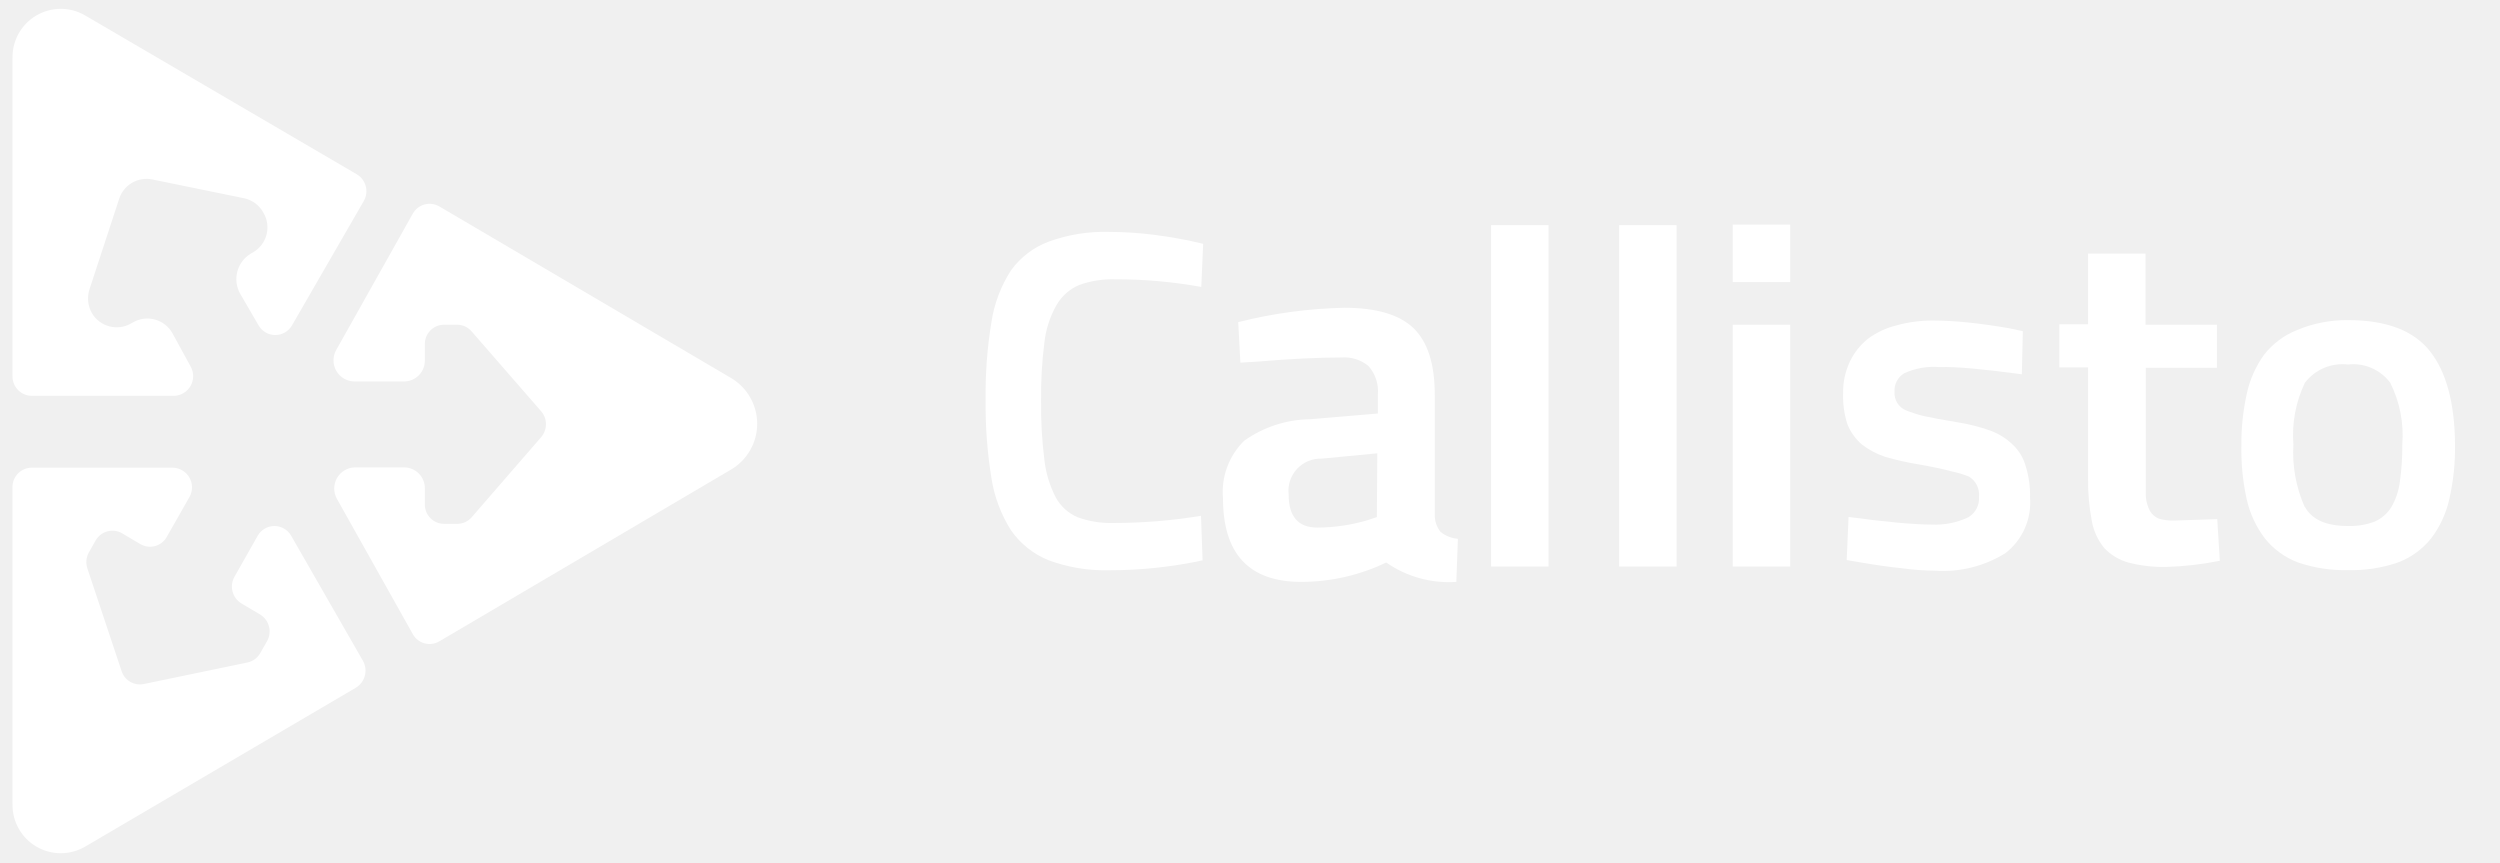
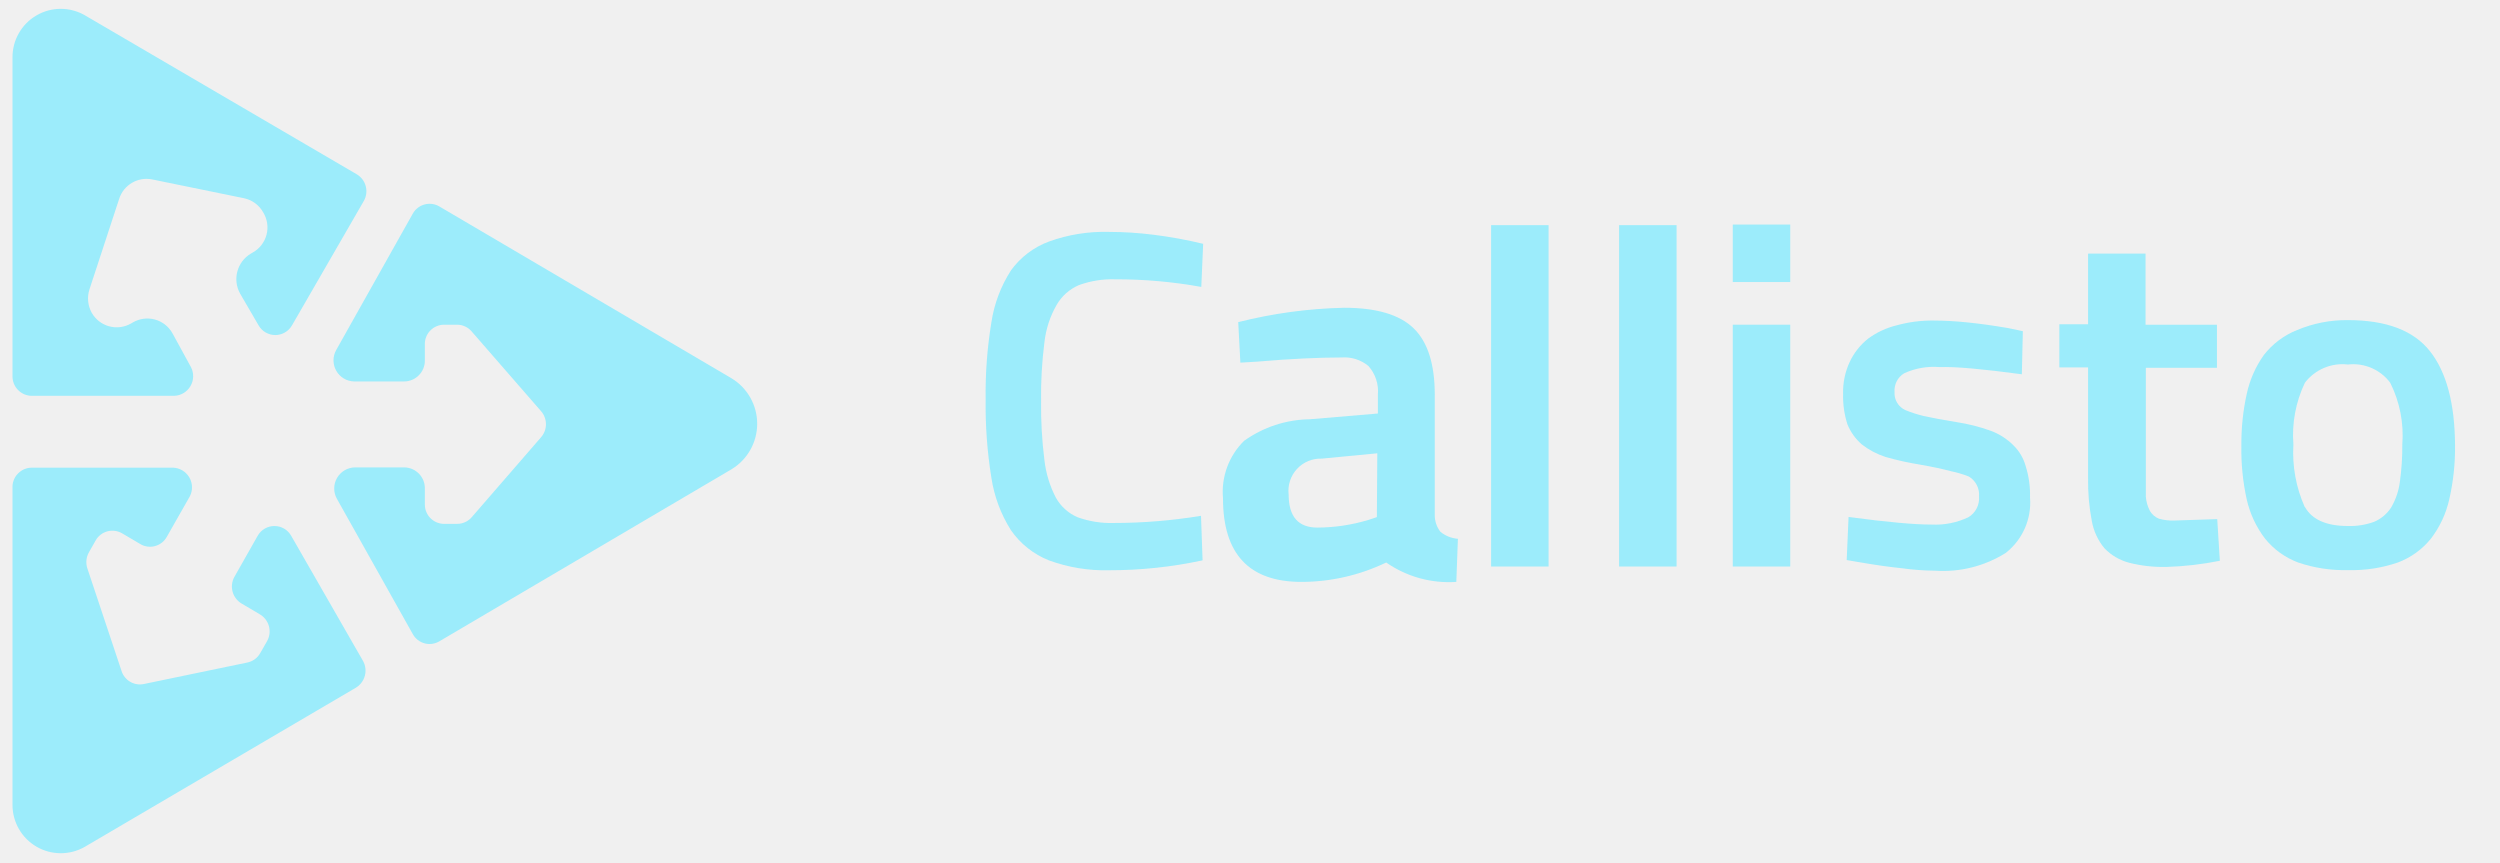
<svg xmlns="http://www.w3.org/2000/svg" height="60" viewBox="0 0 174 60" width="174">
-   <g fill="#fff">
+   <g fill="#9CECFB">
    <path d="m.87 4v22.18a1.35 1.35 0 0 0 1.35 1.37h9.91a1.37 1.37 0 0 0 1.16-2l-1.29-2.36a2 2 0 0 0 -2.75-.75l-.14.08a2 2 0 0 1 -2.72-.74 2.06 2.06 0 0 1 -.16-1.65l2.06-6.28a2 2 0 0 1 2.31-1.36l6.4 1.31a2 2 0 0 1 1.33 1 2 2 0 0 1 -.73 2.77l-.14.08a2.07 2.07 0 0 0 -.74 2.8l1.28 2.2a1.34 1.34 0 0 0 2.32 0l5-8.66a1.37 1.37 0 0 0 -.49-1.86l-18.93-11.07a3.36 3.36 0 0 0 -5.03 2.94z" />
    <path d="m50.9 26.32-20.32-11.95a1.34 1.34 0 0 0 -1.85.5l-5.33 9.49a1.47 1.47 0 0 0 1.25 2.19h3.48a1.45 1.45 0 0 0 1.44-1.47v-1.08a1.34 1.34 0 0 1 1.33-1.4h.92a1.33 1.33 0 0 1 1 .46l4.84 5.56a1.38 1.38 0 0 1 0 1.81l-4.83 5.57a1.33 1.33 0 0 1 -1 .46h-.93a1.34 1.34 0 0 1 -1.33-1.35v-1.11a1.45 1.45 0 0 0 -1.44-1.47h-3.43a1.47 1.47 0 0 0 -1.25 2.19l5.29 9.43a1.33 1.33 0 0 0 1.83.49l20.33-11.97a3.7 3.7 0 0 0 0-6.35z" />
    <path d="m5.9 58.94 18.86-11.07a1.39 1.39 0 0 0 .5-1.88l-5-8.71a1.34 1.34 0 0 0 -2.32 0l-1.62 2.86a1.38 1.38 0 0 0 .5 1.87l1.27.75a1.38 1.38 0 0 1 .5 1.86l-.48.84a1.34 1.34 0 0 1 -.89.65l-7.22 1.5a1.34 1.34 0 0 1 -1.54-.91l-2.38-7.14a1.39 1.39 0 0 1 .11-1.12l.47-.83a1.34 1.34 0 0 1 1.84-.49l1.27.75a1.33 1.33 0 0 0 1.83-.49l1.61-2.83a1.37 1.37 0 0 0 -1.16-2h-9.84a1.35 1.35 0 0 0 -1.34 1.27v22.18a3.36 3.36 0 0 0 5.03 2.94z" />
    <path d="m77.19 39.69a11.33 11.33 0 0 1 -4.19-.69 5.84 5.84 0 0 1 -2.64-2.1 9.5 9.5 0 0 1 -1.36-3.65 31.72 31.72 0 0 1 -.4-5.44 30.54 30.54 0 0 1 .4-5.37 9.19 9.19 0 0 1 1.37-3.63 5.7 5.7 0 0 1 2.64-2 11.33 11.33 0 0 1 4.18-.67 25.1 25.1 0 0 1 3.11.2 30.71 30.71 0 0 1 3.44.63l-.13 3a33.25 33.25 0 0 0 -6-.53 6.8 6.8 0 0 0 -2.51.4 3.28 3.28 0 0 0 -1.57 1.4 6.75 6.75 0 0 0 -.84 2.6 29 29 0 0 0 -.23 4.07 29.77 29.77 0 0 0 .23 4.1 7.52 7.52 0 0 0 .8 2.63 3.15 3.15 0 0 0 1.51 1.36 6.8 6.8 0 0 0 2.51.4 37.4 37.4 0 0 0 6.08-.5l.11 3.1a30.65 30.65 0 0 1 -6.51.69z" />
    <path d="m99.86 27.47v8.34a1.87 1.87 0 0 0 .4 1.21 2.21 2.21 0 0 0 1.21.48l-.11 3a7.63 7.63 0 0 1 -4.88-1.35 13.65 13.65 0 0 1 -5.9 1.35q-5.46 0-5.46-5.82a5 5 0 0 1 1.47-4 8.06 8.06 0 0 1 4.58-1.5l4.73-.4v-1.31a2.64 2.64 0 0 0 -.66-2 2.64 2.64 0 0 0 -1.87-.59q-1.17 0-2.64.07t-3.23.22l-1.17.07-.15-2.82a33 33 0 0 1 7.37-1q3.37 0 4.84 1.43t1.47 4.62zm-4 4.08-3.86.37a2.24 2.24 0 0 0 -2.31 2.5q0 2.3 2 2.3a12.45 12.45 0 0 0 3.54-.53l.6-.2z" />
    <path d="m107.78 39.43v-23.76h-4v23.76z" />
    <path d="m116.69 39.43v-23.76h-4v23.76z" />
    <path d="m124.6 39.43v-16.83h-4v16.83zm0-19.8v-4h-4v4z" />
    <path d="m140.79 23.05-.07 3q-2-.27-3.44-.4t-2.28-.1a4.92 4.92 0 0 0 -2.47.43 1.4 1.4 0 0 0 -.67 1.3 1.29 1.29 0 0 0 .77 1.27 9 9 0 0 0 1.24.4q.9.2 2.31.43a12.65 12.65 0 0 1 2.37.6 4.38 4.38 0 0 1 1.57 1 3.23 3.23 0 0 1 .87 1.47 6.69 6.69 0 0 1 .3 2.17 4.45 4.45 0 0 1 -1.7 3.87 8.2 8.2 0 0 1 -4.91 1.23 17.84 17.84 0 0 1 -2.31-.17q-1.27-.13-2.84-.4l-1-.17.13-3q2 .27 3.44.4t2.34.13a5.35 5.35 0 0 0 2.56-.51 1.53 1.53 0 0 0 .74-1.43 1.48 1.48 0 0 0 -.7-1.4 7.26 7.26 0 0 0 -1.24-.37q-.84-.23-2.21-.47a20.2 20.2 0 0 1 -2.37-.53 5.43 5.43 0 0 1 -1.64-.87 3.68 3.68 0 0 1 -1-1.4 6.39 6.39 0 0 1 -.3-2.13 4.94 4.94 0 0 1 .47-2.23 4.51 4.51 0 0 1 1.27-1.6 5.58 5.58 0 0 1 2-.93 9.23 9.23 0 0 1 2.54-.33 23.47 23.47 0 0 1 2.37.13q1.3.13 2.87.4z" />
    <path d="m154.3 22.6v3h-4.95v7.3q0 1 0 1.67a2.58 2.58 0 0 0 .29 1 1.27 1.27 0 0 0 .62.53 3.47 3.47 0 0 0 1.06.13l3-.1.18 2.9a22.27 22.27 0 0 1 -3.74.43 9.71 9.71 0 0 1 -2.6-.3 3.68 3.68 0 0 1 -1.69-1 4.09 4.09 0 0 1 -.88-1.9 14.69 14.69 0 0 1 -.26-3v-7.69h-2v-3h2v-4.92h4v4.95z" />
    <path d="m163.42 22.28q4 0 5.71 2.17t1.74 6.5a16.06 16.06 0 0 1 -.4 3.8 7.07 7.07 0 0 1 -1.27 2.73 5.38 5.38 0 0 1 -2.31 1.67 9.84 9.84 0 0 1 -3.47.53 10 10 0 0 1 -3.47-.53 5.38 5.38 0 0 1 -2.31-1.67 7.07 7.07 0 0 1 -1.27-2.73 16.06 16.06 0 0 1 -.37-3.75 16 16 0 0 1 .37-3.57 7.31 7.31 0 0 1 1.2-2.73 5.51 5.51 0 0 1 2.31-1.73 8.87 8.87 0 0 1 3.54-.69zm-3 13q.74 1.33 3 1.33a4.88 4.88 0 0 0 1.84-.3 2.63 2.63 0 0 0 1.17-1 4.72 4.72 0 0 0 .6-1.77 17.58 17.58 0 0 0 .17-2.6 8.18 8.18 0 0 0 -.84-4.3 3.21 3.21 0 0 0 -2.94-1.27 3.29 3.29 0 0 0 -3 1.27 8.47 8.47 0 0 0 -.8 4.3 9.33 9.33 0 0 0 .79 4.35z" />
  </g>
</svg>
